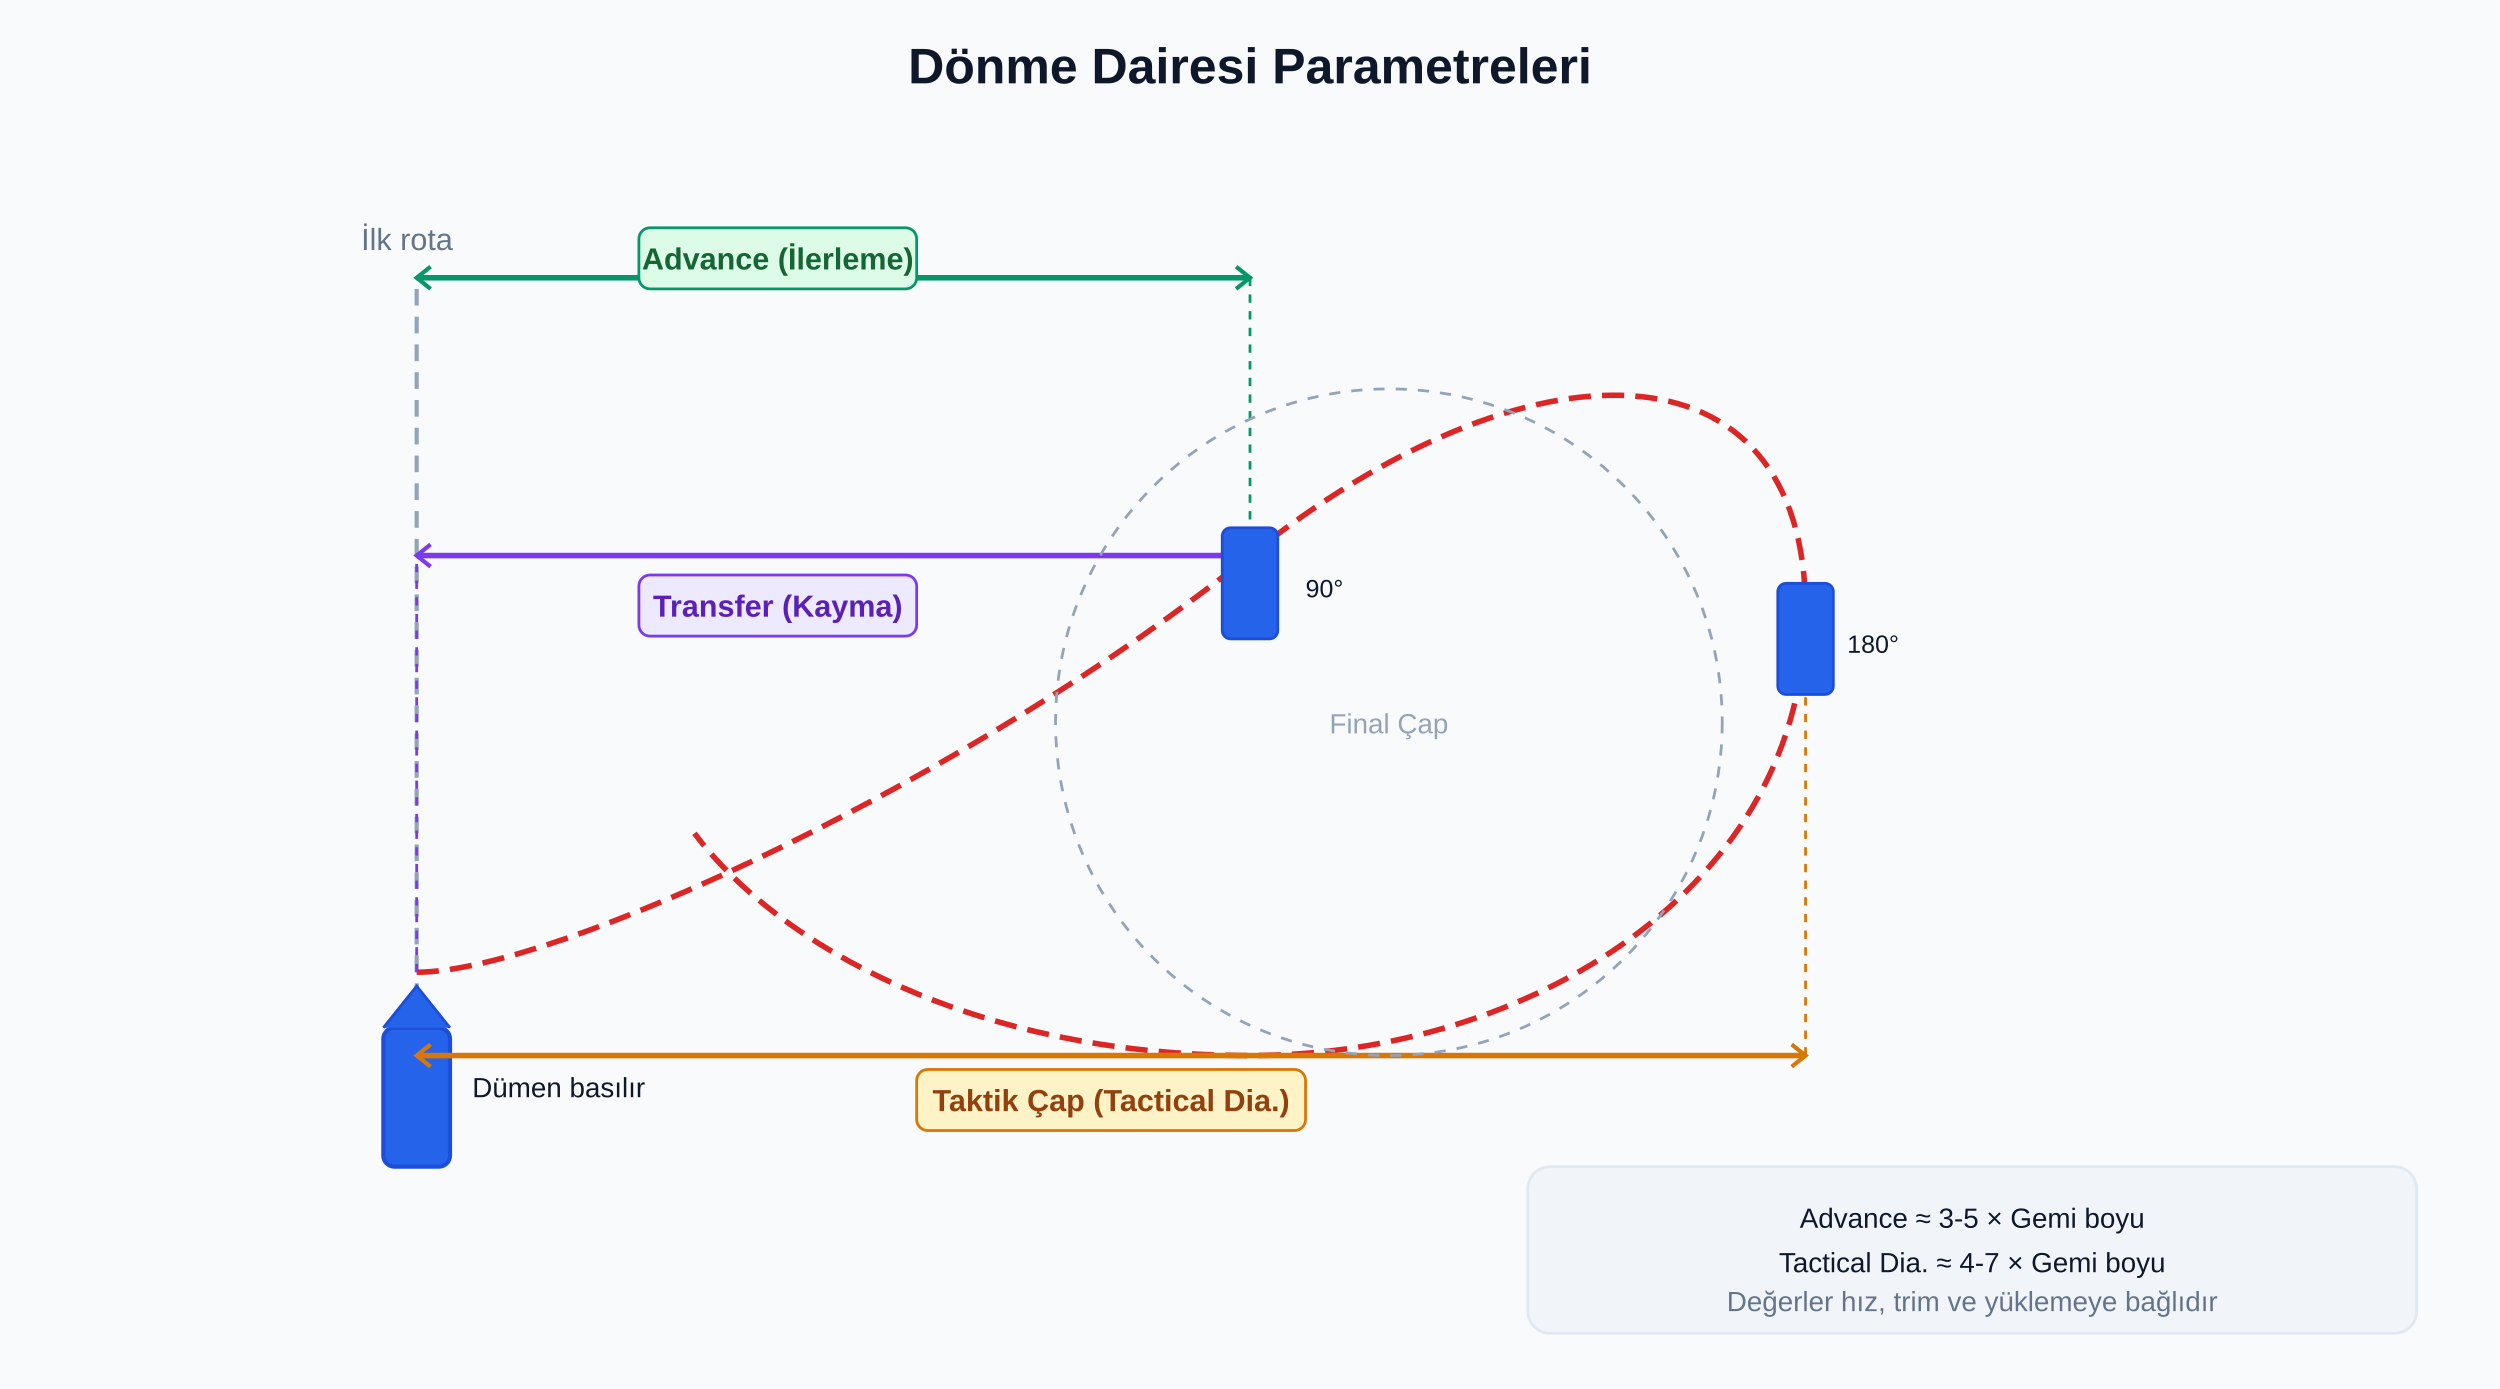
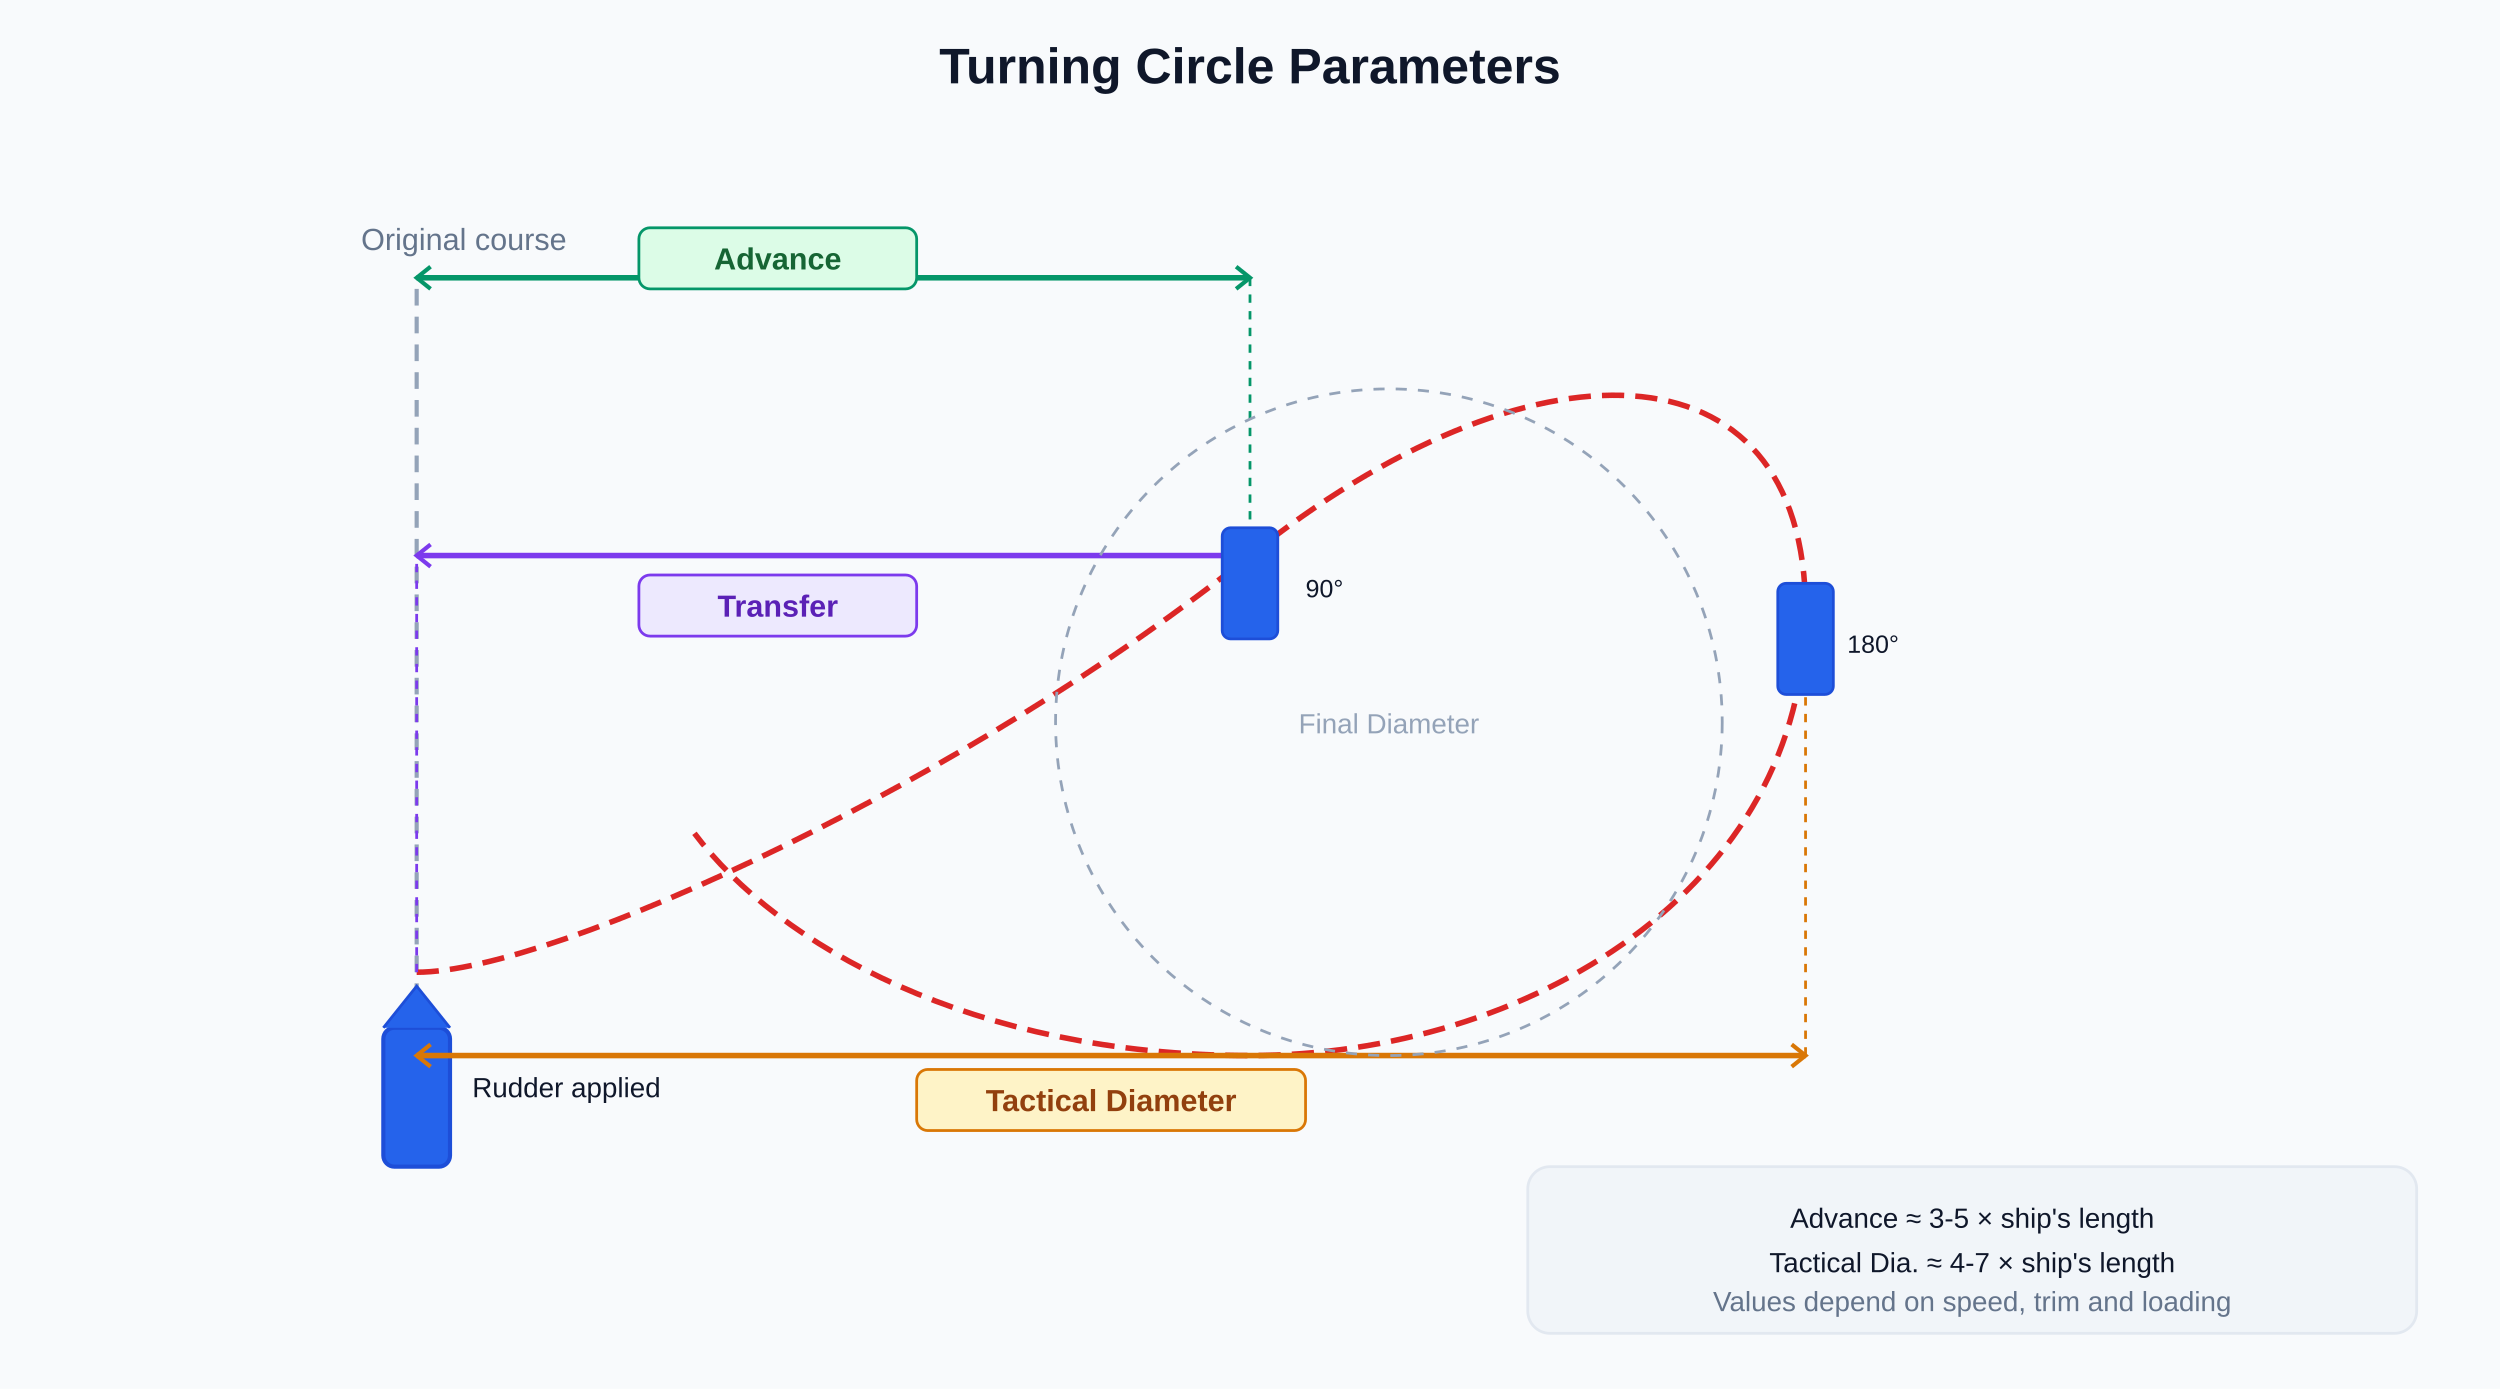
<svg xmlns="http://www.w3.org/2000/svg" width="900" height="500" viewBox="0 0 900 500">
  <rect width="900" height="500" fill="#f8fafc" />
-   <text x="450" y="30" text-anchor="middle" font-size="18" font-weight="bold" fill="#0f172a" font-family="Arial">Dönme Dairesi Parametreleri</text>
+   <text x="450" y="30" text-anchor="middle" font-size="18" font-weight="bold" fill="#0f172a" font-family="Arial">Turning Circle Parameters</text>
  <line x1="150" y1="400" x2="150" y2="100" stroke="#94a3b8" stroke-width="1.5" stroke-dasharray="6 4" />
-   <text x="130" y="90" font-size="11" fill="#64748b" font-family="Arial">İlk rota</text>
+   <text x="130" y="90" font-size="11" fill="#64748b" font-family="Arial">Original course</text>
  <rect x="138" y="370" width="24" height="50" rx="4" fill="#2563eb" stroke="#1d4ed8" stroke-width="1.5" />
  <path d="M138 370 L150 355 L162 370" fill="#2563eb" stroke="#1d4ed8" stroke-width="1" />
-   <text x="170" y="395" font-size="10" fill="#0f172a" font-family="Arial">Dümen basılır</text>
+   <text x="170" y="395" font-size="10" fill="#0f172a" font-family="Arial">Rudder applied</text>
  <path d="M150 350 C200 350 350 280 450 200 C550 120 650 120 650 220 C650 320 550 380 450 380 C350 380 280 340 250 300" fill="none" stroke="#dc2626" stroke-width="2" stroke-dasharray="8 4" />
  <line x1="150" y1="100" x2="450" y2="100" stroke="#059669" stroke-width="2" />
  <path d="M155 96 L150 100 L155 104" fill="none" stroke="#059669" stroke-width="1.5" />
  <path d="M445 96 L450 100 L445 104" fill="none" stroke="#059669" stroke-width="1.5" />
  <line x1="450" y1="100" x2="450" y2="200" stroke="#059669" stroke-width="1" stroke-dasharray="3 3" />
  <rect x="230" y="82" width="100" height="22" rx="4" fill="#dcfce7" stroke="#059669" stroke-width="1" />
-   <text x="280" y="97" text-anchor="middle" font-size="11" font-weight="bold" fill="#166534" font-family="Arial">Advance (İlerleme)</text>
+   <text x="280" y="97" text-anchor="middle" font-size="11" font-weight="bold" fill="#166534" font-family="Arial">Advance</text>
  <line x1="150" y1="200" x2="450" y2="200" stroke="#7c3aed" stroke-width="2" />
  <path d="M155 196 L150 200 L155 204" fill="none" stroke="#7c3aed" stroke-width="1.5" />
  <path d="M445 196 L450 200 L445 204" fill="none" stroke="#7c3aed" stroke-width="1.5" />
  <line x1="150" y1="350" x2="150" y2="200" stroke="#7c3aed" stroke-width="1" stroke-dasharray="3 3" />
  <rect x="230" y="207" width="100" height="22" rx="4" fill="#ede9fe" stroke="#7c3aed" stroke-width="1" />
-   <text x="280" y="222" text-anchor="middle" font-size="11" font-weight="bold" fill="#5b21b6" font-family="Arial">Transfer (Kayma)</text>
+   <text x="280" y="222" text-anchor="middle" font-size="11" font-weight="bold" fill="#5b21b6" font-family="Arial">Transfer</text>
  <line x1="150" y1="380" x2="650" y2="380" stroke="#d97706" stroke-width="2" />
  <path d="M155 376 L150 380 L155 384" fill="none" stroke="#d97706" stroke-width="1.5" />
  <path d="M645 376 L650 380 L645 384" fill="none" stroke="#d97706" stroke-width="1.5" />
  <line x1="650" y1="380" x2="650" y2="220" stroke="#d97706" stroke-width="1" stroke-dasharray="3 3" />
  <rect x="330" y="385" width="140" height="22" rx="4" fill="#fef3c7" stroke="#d97706" stroke-width="1" />
-   <text x="400" y="400" text-anchor="middle" font-size="11" font-weight="bold" fill="#92400e" font-family="Arial">Taktik Çap (Tactical Dia.)</text>
+   <text x="400" y="400" text-anchor="middle" font-size="11" font-weight="bold" fill="#92400e" font-family="Arial">Tactical Diameter</text>
  <ellipse cx="500" cy="260" rx="120" ry="120" fill="none" stroke="#94a3b8" stroke-width="1" stroke-dasharray="4 4" />
-   <text x="500" y="264" text-anchor="middle" font-size="10" fill="#94a3b8" font-family="Arial">Final Çap</text>
+   <text x="500" y="264" text-anchor="middle" font-size="10" fill="#94a3b8" font-family="Arial">Final Diameter</text>
  <rect x="440" y="190" width="20" height="40" rx="3" fill="#2563eb" stroke="#1d4ed8" stroke-width="1" />
  <text x="470" y="215" font-size="9" fill="#0f172a" font-family="Arial">90°</text>
  <rect x="640" y="210" width="20" height="40" rx="3" fill="#2563eb" stroke="#1d4ed8" stroke-width="1" />
  <text x="665" y="235" font-size="9" fill="#0f172a" font-family="Arial">180°</text>
  <rect x="550" y="420" width="320" height="60" rx="8" fill="#f1f5f9" stroke="#e2e8f0" stroke-width="1" />
-   <text x="710" y="442" text-anchor="middle" font-size="10" fill="#0f172a" font-family="Arial">Advance ≈ 3-5 × Gemi boyu</text>
-   <text x="710" y="458" text-anchor="middle" font-size="10" fill="#0f172a" font-family="Arial">Tactical Dia. ≈ 4-7 × Gemi boyu</text>
-   <text x="710" y="472" text-anchor="middle" font-size="10" fill="#64748b" font-family="Arial">Değerler hız, trim ve yüklemeye bağlıdır</text>
+   <text x="710" y="442" text-anchor="middle" font-size="10" fill="#0f172a" font-family="Arial">Advance ≈ 3-5 × ship's length</text>
+   <text x="710" y="458" text-anchor="middle" font-size="10" fill="#0f172a" font-family="Arial">Tactical Dia. ≈ 4-7 × ship's length</text>
+   <text x="710" y="472" text-anchor="middle" font-size="10" fill="#64748b" font-family="Arial">Values depend on speed, trim and loading</text>
</svg>
